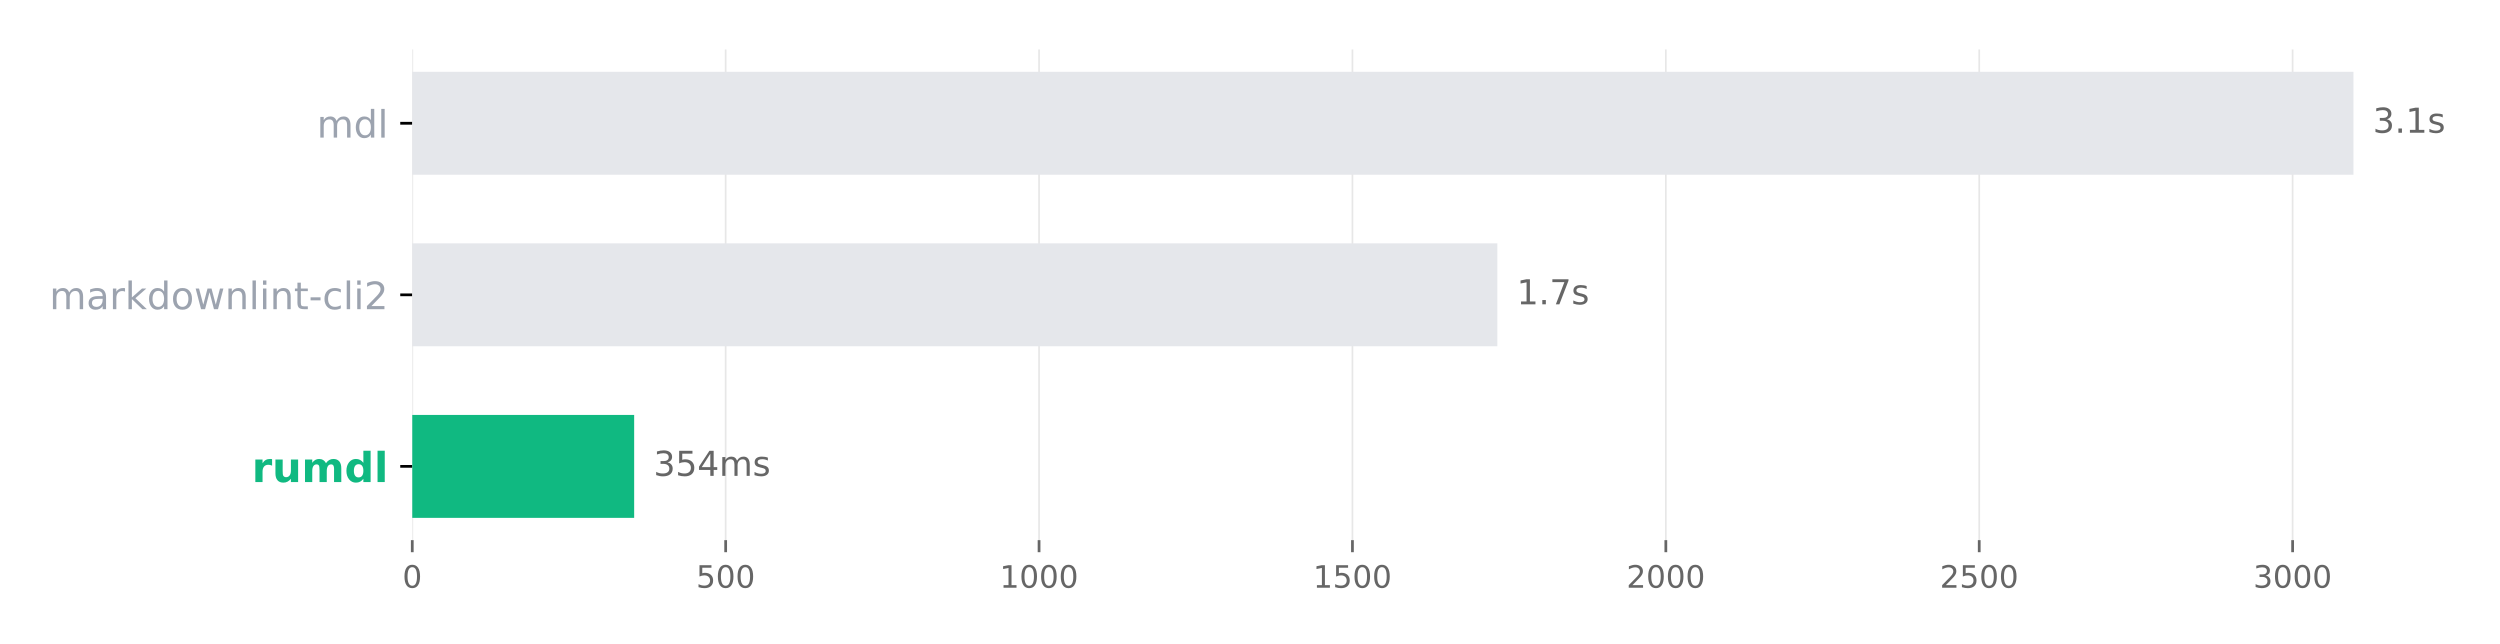
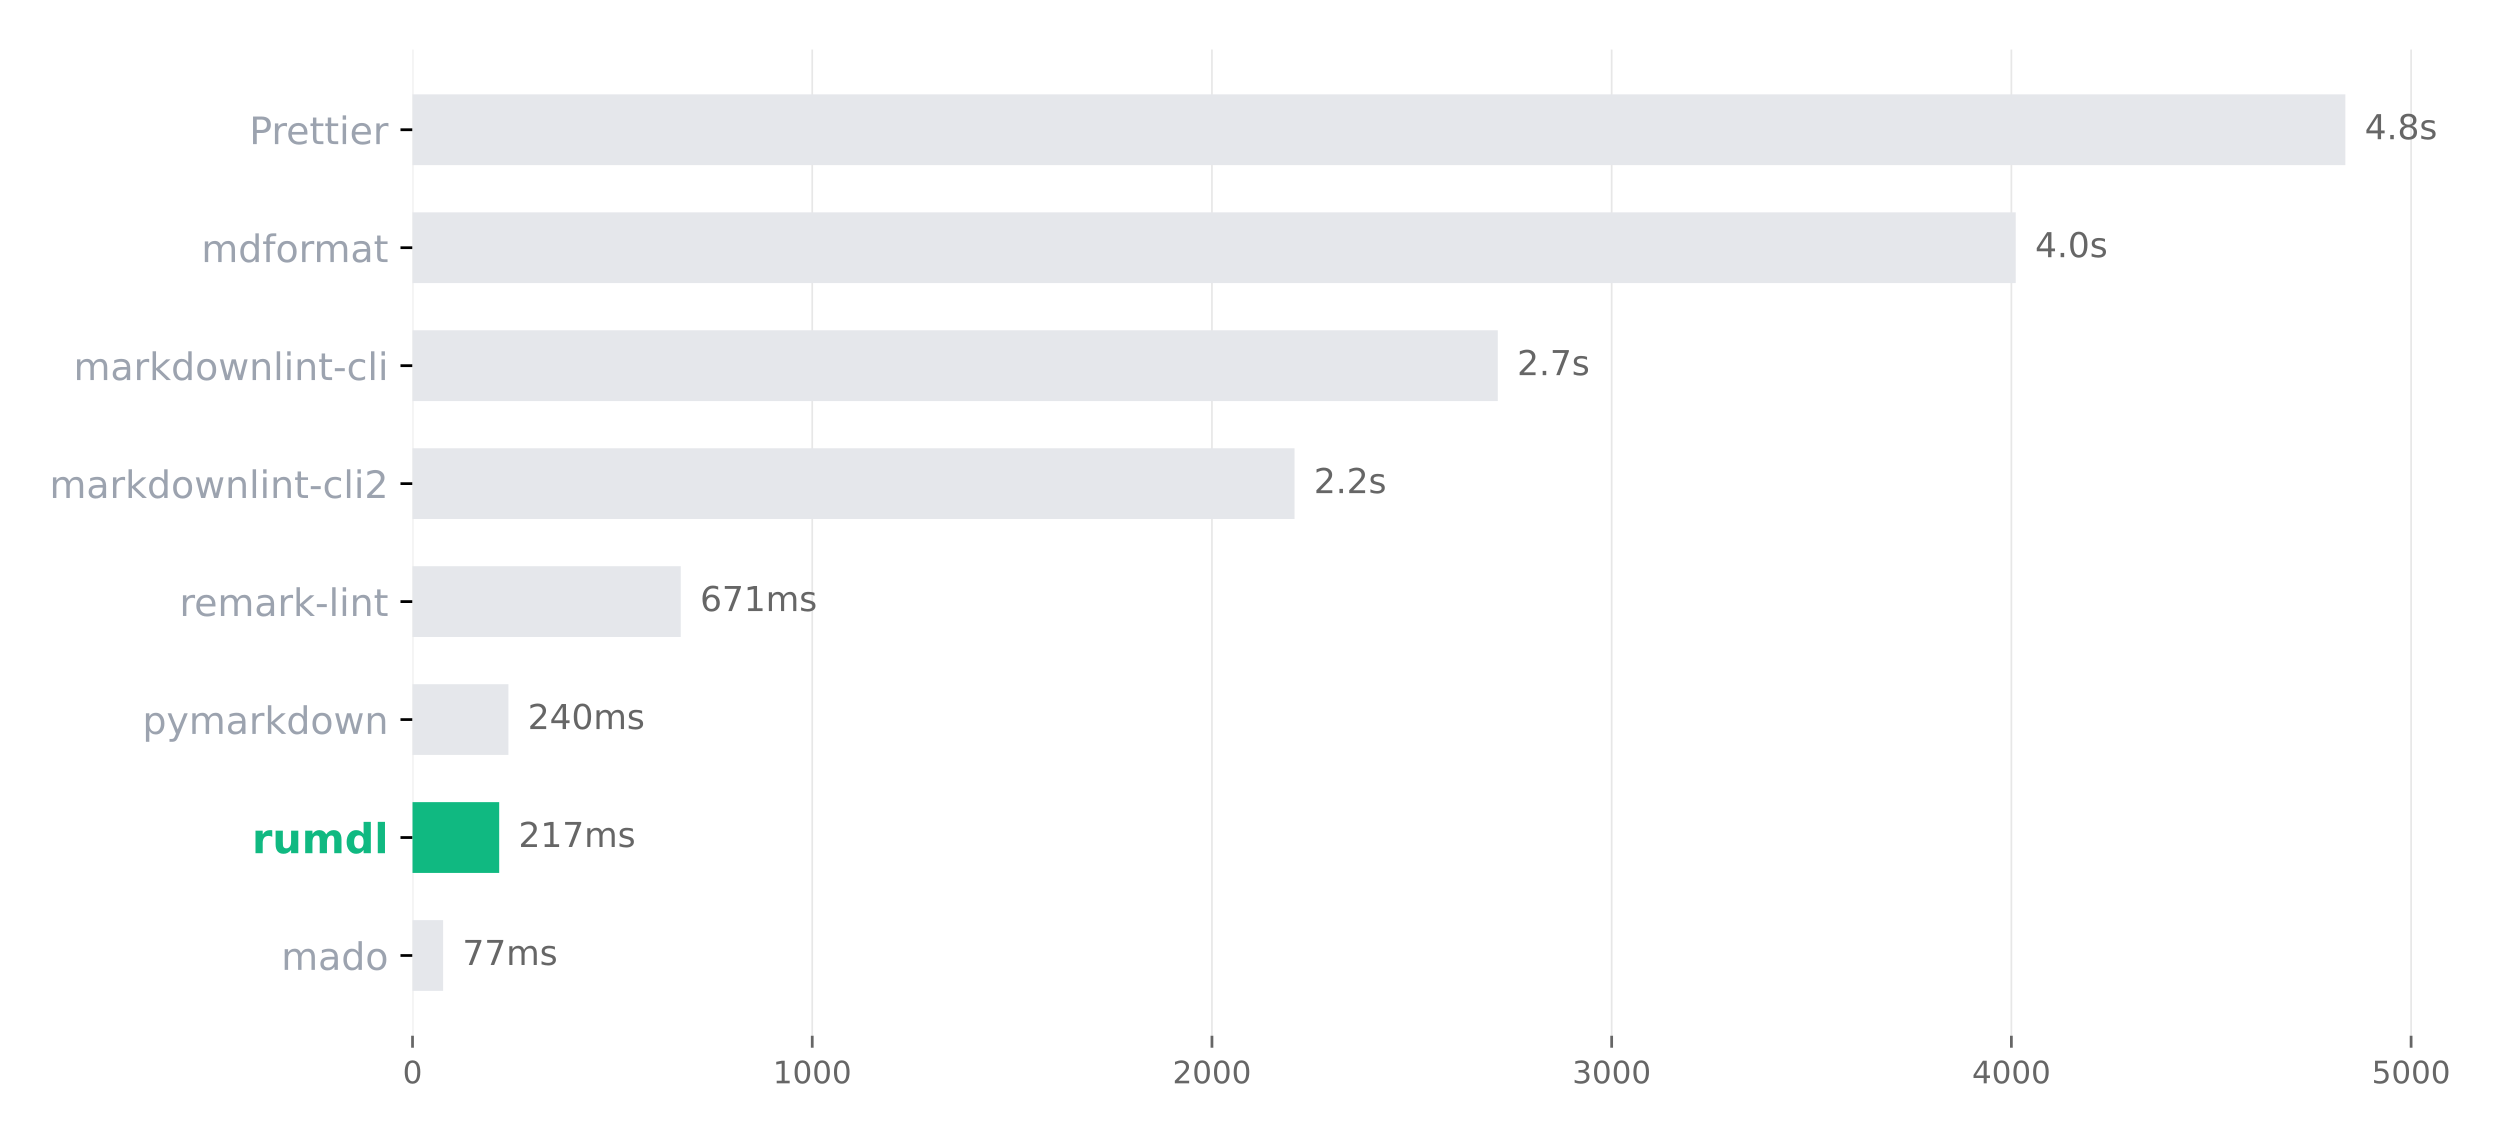
- <svg xmlns="http://www.w3.org/2000/svg" xmlns:xlink="http://www.w3.org/1999/xlink" width="727.381pt" height="187.27pt" viewBox="0 0 727.381 187.27" version="1.1">
+ <svg xmlns="http://www.w3.org/2000/svg" xmlns:xlink="http://www.w3.org/1999/xlink" width="726.937pt" height="331.27pt" viewBox="0 0 726.937 331.27" version="1.1">
  <defs>
    <style type="text/css">*{stroke-linejoin: round; stroke-linecap: butt}</style>
  </defs>
  <g id="figure_1">
    <g id="patch_1">
-       <path d="M 0 187.27 L 727.381 187.27 L 727.381 0 L 0 0 L 0 187.27 z " style="fill: none; opacity: 0" />
+       <path d="M 0 331.27 L 726.937 331.27 L 726.937 0 L 0 0 L 0 331.27 z " style="fill: none; opacity: 0" />
    </g>
    <g id="axes_1">
      <g id="patch_2">
-         <path d="M 119.951 157.16 L 712.981 157.16 L 712.981 14.4 L 119.951 14.4 L 119.951 157.16 z " style="fill: none; opacity: 0" />
+         <path d="M 119.951 301.16 L 710.074 301.16 L 710.074 14.4 L 119.951 14.4 L 119.951 301.16 z " style="fill: none; opacity: 0" />
      </g>
      <g id="matplotlib.axis_1">
        <g id="xtick_1">
          <g id="line2d_1">
-             <path d="M 119.951 157.16 L 119.951 14.4 " clip-path="url(#p48dcf9b8ae)" style="fill: none; stroke: #888888; stroke-opacity: 0.2; stroke-width: 0.5; stroke-linecap: square" />
+             <path d="M 119.951 301.16 L 119.951 14.4 " clip-path="url(#p844816c8a3)" style="fill: none; stroke: #888888; stroke-opacity: 0.2; stroke-width: 0.5; stroke-linecap: square" />
          </g>
          <g id="line2d_2">
            <defs>
-               <path id="mf63458cb56" d="M 0 0 L 0 3.5 " style="stroke: #666666; stroke-width: 0.8" />
+               <path id="mfef1ac55df" d="M 0 0 L 0 3.5 " style="stroke: #666666; stroke-width: 0.8" />
            </defs>
            <g>
-               <use xlink:href="#mf63458cb56" x="119.951" y="157.16" style="fill: #666666; stroke: #666666; stroke-width: 0.8" />
+               <use xlink:href="#mfef1ac55df" x="119.951" y="301.16" style="fill: #666666; stroke: #666666; stroke-width: 0.8" />
            </g>
          </g>
          <g id="text_1">
-             <g style="fill: #666666" transform="translate(117.0883 170.9986) scale(0.09 -0.09)">
+             <g style="fill: #666666" transform="translate(117.0883 314.9986) scale(0.09 -0.09)">
              <defs>
                <path id="DejaVuSans-30" d="M 2034 4250 Q 1547 4250 1301 3770 Q 1056 3291 1056 2328 Q 1056 1369 1301 889 Q 1547 409 2034 409 Q 2525 409 2770 889 Q 3016 1369 3016 2328 Q 3016 3291 2770 3770 Q 2525 4250 2034 4250 z M 2034 4750 Q 2819 4750 3233 4129 Q 3647 3509 3647 2328 Q 3647 1150 3233 529 Q 2819 -91 2034 -91 Q 1250 -91 836 529 Q 422 1150 422 2328 Q 422 3509 836 4129 Q 1250 4750 2034 4750 z " transform="scale(0.015625)" />
              </defs>
              <use xlink:href="#DejaVuSans-30" />
            </g>
          </g>
        </g>
        <g id="xtick_2">
          <g id="line2d_3">
-             <path d="M 211.133 157.16 L 211.133 14.4 " clip-path="url(#p48dcf9b8ae)" style="fill: none; stroke: #888888; stroke-opacity: 0.2; stroke-width: 0.5; stroke-linecap: square" />
+             <path d="M 236.178 301.16 L 236.178 14.4 " clip-path="url(#p844816c8a3)" style="fill: none; stroke: #888888; stroke-opacity: 0.2; stroke-width: 0.5; stroke-linecap: square" />
          </g>
          <g id="line2d_4">
            <g>
-               <use xlink:href="#mf63458cb56" x="211.133" y="157.16" style="fill: #666666; stroke: #666666; stroke-width: 0.8" />
+               <use xlink:href="#mfef1ac55df" x="236.178" y="301.16" style="fill: #666666; stroke: #666666; stroke-width: 0.8" />
            </g>
          </g>
          <g id="text_2">
-             <g style="fill: #666666" transform="translate(202.5436 170.9986) scale(0.09 -0.09)">
-               <defs>
-                 <path id="DejaVuSans-35" d="M 691 4666 L 3169 4666 L 3169 4134 L 1269 4134 L 1269 2991 Q 1406 3038 1543 3061 Q 1681 3084 1819 3084 Q 2600 3084 3056 2656 Q 3513 2228 3513 1497 Q 3513 744 3044 326 Q 2575 -91 1722 -91 Q 1428 -91 1123 -41 Q 819 9 494 109 L 494 744 Q 775 591 1075 516 Q 1375 441 1709 441 Q 2250 441 2565 725 Q 2881 1009 2881 1497 Q 2881 1984 2565 2268 Q 2250 2553 1709 2553 Q 1456 2553 1204 2497 Q 953 2441 691 2322 L 691 4666 z " transform="scale(0.015625)" />
-               </defs>
-               <use xlink:href="#DejaVuSans-35" />
-               <use xlink:href="#DejaVuSans-30" transform="translate(63.62305 0)" />
-               <use xlink:href="#DejaVuSans-30" transform="translate(127.2461 0)" />
-             </g>
-           </g>
-         </g>
-         <g id="xtick_3">
-           <g id="line2d_5">
-             <path d="M 302.315 157.16 L 302.315 14.4 " clip-path="url(#p48dcf9b8ae)" style="fill: none; stroke: #888888; stroke-opacity: 0.2; stroke-width: 0.5; stroke-linecap: square" />
-           </g>
-           <g id="line2d_6">
-             <g>
-               <use xlink:href="#mf63458cb56" x="302.315" y="157.16" style="fill: #666666; stroke: #666666; stroke-width: 0.8" />
-             </g>
-           </g>
-           <g id="text_3">
-             <g style="fill: #666666" transform="translate(290.8621 170.9986) scale(0.09 -0.09)">
+             <g style="fill: #666666" transform="translate(224.7255 314.9986) scale(0.09 -0.09)">
              <defs>
                <path id="DejaVuSans-31" d="M 794 531 L 1825 531 L 1825 4091 L 703 3866 L 703 4441 L 1819 4666 L 2450 4666 L 2450 531 L 3481 531 L 3481 0 L 794 0 L 794 531 z " transform="scale(0.015625)" />
              </defs>
              <use xlink:href="#DejaVuSans-31" />
              <use xlink:href="#DejaVuSans-30" transform="translate(63.62305 0)" />
              <use xlink:href="#DejaVuSans-30" transform="translate(127.2461 0)" />
              <use xlink:href="#DejaVuSans-30" transform="translate(190.8691 0)" />
            </g>
          </g>
        </g>
-         <g id="xtick_4">
-           <g id="line2d_7">
-             <path d="M 393.496 157.16 L 393.496 14.4 " clip-path="url(#p48dcf9b8ae)" style="fill: none; stroke: #888888; stroke-opacity: 0.2; stroke-width: 0.5; stroke-linecap: square" />
-           </g>
-           <g id="line2d_8">
-             <g>
-               <use xlink:href="#mf63458cb56" x="393.496" y="157.16" style="fill: #666666; stroke: #666666; stroke-width: 0.8" />
-             </g>
-           </g>
-           <g id="text_4">
-             <g style="fill: #666666" transform="translate(382.0437 170.9986) scale(0.09 -0.09)">
-               <use xlink:href="#DejaVuSans-31" />
-               <use xlink:href="#DejaVuSans-35" transform="translate(63.62305 0)" />
-               <use xlink:href="#DejaVuSans-30" transform="translate(127.2461 0)" />
-               <use xlink:href="#DejaVuSans-30" transform="translate(190.8691 0)" />
-             </g>
-           </g>
-         </g>
-         <g id="xtick_5">
-           <g id="line2d_9">
-             <path d="M 484.678 157.16 L 484.678 14.4 " clip-path="url(#p48dcf9b8ae)" style="fill: none; stroke: #888888; stroke-opacity: 0.2; stroke-width: 0.5; stroke-linecap: square" />
-           </g>
-           <g id="line2d_10">
-             <g>
-               <use xlink:href="#mf63458cb56" x="484.678" y="157.16" style="fill: #666666; stroke: #666666; stroke-width: 0.8" />
-             </g>
-           </g>
-           <g id="text_5">
-             <g style="fill: #666666" transform="translate(473.2253 170.9986) scale(0.09 -0.09)">
+         <g id="xtick_3">
+           <g id="line2d_5">
+             <path d="M 352.405 301.16 L 352.405 14.4 " clip-path="url(#p844816c8a3)" style="fill: none; stroke: #888888; stroke-opacity: 0.2; stroke-width: 0.5; stroke-linecap: square" />
+           </g>
+           <g id="line2d_6">
+             <g>
+               <use xlink:href="#mfef1ac55df" x="352.405" y="301.16" style="fill: #666666; stroke: #666666; stroke-width: 0.8" />
+             </g>
+           </g>
+           <g id="text_3">
+             <g style="fill: #666666" transform="translate(340.9522 314.9986) scale(0.09 -0.09)">
              <defs>
                <path id="DejaVuSans-32" d="M 1228 531 L 3431 531 L 3431 0 L 469 0 L 469 531 Q 828 903 1448 1529 Q 2069 2156 2228 2338 Q 2531 2678 2651 2914 Q 2772 3150 2772 3378 Q 2772 3750 2511 3984 Q 2250 4219 1831 4219 Q 1534 4219 1204 4116 Q 875 4013 500 3803 L 500 4441 Q 881 4594 1212 4672 Q 1544 4750 1819 4750 Q 2544 4750 2975 4387 Q 3406 4025 3406 3419 Q 3406 3131 3298 2873 Q 3191 2616 2906 2266 Q 2828 2175 2409 1742 Q 1991 1309 1228 531 z " transform="scale(0.015625)" />
              </defs>
              <use xlink:href="#DejaVuSans-32" />
              <use xlink:href="#DejaVuSans-30" transform="translate(63.62305 0)" />
              <use xlink:href="#DejaVuSans-30" transform="translate(127.2461 0)" />
              <use xlink:href="#DejaVuSans-30" transform="translate(190.8691 0)" />
            </g>
          </g>
        </g>
-         <g id="xtick_6">
-           <g id="line2d_11">
-             <path d="M 575.859 157.16 L 575.859 14.4 " clip-path="url(#p48dcf9b8ae)" style="fill: none; stroke: #888888; stroke-opacity: 0.2; stroke-width: 0.5; stroke-linecap: square" />
-           </g>
-           <g id="line2d_12">
-             <g>
-               <use xlink:href="#mf63458cb56" x="575.859" y="157.16" style="fill: #666666; stroke: #666666; stroke-width: 0.8" />
-             </g>
-           </g>
-           <g id="text_6">
-             <g style="fill: #666666" transform="translate(564.4069 170.9986) scale(0.09 -0.09)">
-               <use xlink:href="#DejaVuSans-32" />
-               <use xlink:href="#DejaVuSans-35" transform="translate(63.62305 0)" />
-               <use xlink:href="#DejaVuSans-30" transform="translate(127.2461 0)" />
-               <use xlink:href="#DejaVuSans-30" transform="translate(190.8691 0)" />
-             </g>
-           </g>
-         </g>
-         <g id="xtick_7">
-           <g id="line2d_13">
-             <path d="M 667.041 157.16 L 667.041 14.4 " clip-path="url(#p48dcf9b8ae)" style="fill: none; stroke: #888888; stroke-opacity: 0.2; stroke-width: 0.5; stroke-linecap: square" />
-           </g>
-           <g id="line2d_14">
-             <g>
-               <use xlink:href="#mf63458cb56" x="667.041" y="157.16" style="fill: #666666; stroke: #666666; stroke-width: 0.8" />
-             </g>
-           </g>
-           <g id="text_7">
-             <g style="fill: #666666" transform="translate(655.5885 170.9986) scale(0.09 -0.09)">
+         <g id="xtick_4">
+           <g id="line2d_7">
+             <path d="M 468.631 301.16 L 468.631 14.4 " clip-path="url(#p844816c8a3)" style="fill: none; stroke: #888888; stroke-opacity: 0.2; stroke-width: 0.5; stroke-linecap: square" />
+           </g>
+           <g id="line2d_8">
+             <g>
+               <use xlink:href="#mfef1ac55df" x="468.631" y="301.16" style="fill: #666666; stroke: #666666; stroke-width: 0.8" />
+             </g>
+           </g>
+           <g id="text_4">
+             <g style="fill: #666666" transform="translate(457.1788 314.9986) scale(0.09 -0.09)">
              <defs>
                <path id="DejaVuSans-33" d="M 2597 2516 Q 3050 2419 3304 2112 Q 3559 1806 3559 1356 Q 3559 666 3084 287 Q 2609 -91 1734 -91 Q 1441 -91 1130 -33 Q 819 25 488 141 L 488 750 Q 750 597 1062 519 Q 1375 441 1716 441 Q 2309 441 2620 675 Q 2931 909 2931 1356 Q 2931 1769 2642 2001 Q 2353 2234 1838 2234 L 1294 2234 L 1294 2753 L 1863 2753 Q 2328 2753 2575 2939 Q 2822 3125 2822 3475 Q 2822 3834 2567 4026 Q 2313 4219 1838 4219 Q 1578 4219 1281 4162 Q 984 4106 628 3988 L 628 4550 Q 988 4650 1302 4700 Q 1616 4750 1894 4750 Q 2613 4750 3031 4423 Q 3450 4097 3450 3541 Q 3450 3153 3228 2886 Q 3006 2619 2597 2516 z " transform="scale(0.015625)" />
              </defs>
              <use xlink:href="#DejaVuSans-33" />
              <use xlink:href="#DejaVuSans-30" transform="translate(63.62305 0)" />
              <use xlink:href="#DejaVuSans-30" transform="translate(127.2461 0)" />
              <use xlink:href="#DejaVuSans-30" transform="translate(190.8691 0)" />
            </g>
          </g>
        </g>
+         <g id="xtick_5">
+           <g id="line2d_9">
+             <path d="M 584.858 301.16 L 584.858 14.4 " clip-path="url(#p844816c8a3)" style="fill: none; stroke: #888888; stroke-opacity: 0.2; stroke-width: 0.5; stroke-linecap: square" />
+           </g>
+           <g id="line2d_10">
+             <g>
+               <use xlink:href="#mfef1ac55df" x="584.858" y="301.16" style="fill: #666666; stroke: #666666; stroke-width: 0.8" />
+             </g>
+           </g>
+           <g id="text_5">
+             <g style="fill: #666666" transform="translate(573.4055 314.9986) scale(0.09 -0.09)">
+               <defs>
+                 <path id="DejaVuSans-34" d="M 2419 4116 L 825 1625 L 2419 1625 L 2419 4116 z M 2253 4666 L 3047 4666 L 3047 1625 L 3713 1625 L 3713 1100 L 3047 1100 L 3047 0 L 2419 0 L 2419 1100 L 313 1100 L 313 1709 L 2253 4666 z " transform="scale(0.015625)" />
+               </defs>
+               <use xlink:href="#DejaVuSans-34" />
+               <use xlink:href="#DejaVuSans-30" transform="translate(63.62305 0)" />
+               <use xlink:href="#DejaVuSans-30" transform="translate(127.2461 0)" />
+               <use xlink:href="#DejaVuSans-30" transform="translate(190.8691 0)" />
+             </g>
+           </g>
+         </g>
+         <g id="xtick_6">
+           <g id="line2d_11">
+             <path d="M 701.085 301.16 L 701.085 14.4 " clip-path="url(#p844816c8a3)" style="fill: none; stroke: #888888; stroke-opacity: 0.2; stroke-width: 0.5; stroke-linecap: square" />
+           </g>
+           <g id="line2d_12">
+             <g>
+               <use xlink:href="#mfef1ac55df" x="701.085" y="301.16" style="fill: #666666; stroke: #666666; stroke-width: 0.8" />
+             </g>
+           </g>
+           <g id="text_6">
+             <g style="fill: #666666" transform="translate(689.6321 314.9986) scale(0.09 -0.09)">
+               <defs>
+                 <path id="DejaVuSans-35" d="M 691 4666 L 3169 4666 L 3169 4134 L 1269 4134 L 1269 2991 Q 1406 3038 1543 3061 Q 1681 3084 1819 3084 Q 2600 3084 3056 2656 Q 3513 2228 3513 1497 Q 3513 744 3044 326 Q 2575 -91 1722 -91 Q 1428 -91 1123 -41 Q 819 9 494 109 L 494 744 Q 775 591 1075 516 Q 1375 441 1709 441 Q 2250 441 2565 725 Q 2881 1009 2881 1497 Q 2881 1984 2565 2268 Q 2250 2553 1709 2553 Q 1456 2553 1204 2497 Q 953 2441 691 2322 L 691 4666 z " transform="scale(0.015625)" />
+               </defs>
+               <use xlink:href="#DejaVuSans-35" />
+               <use xlink:href="#DejaVuSans-30" transform="translate(63.62305 0)" />
+               <use xlink:href="#DejaVuSans-30" transform="translate(127.2461 0)" />
+               <use xlink:href="#DejaVuSans-30" transform="translate(190.8691 0)" />
+             </g>
+           </g>
+         </g>
      </g>
      <g id="matplotlib.axis_2">
        <g id="ytick_1">
-           <g id="line2d_15">
+           <g id="line2d_13">
            <defs>
-               <path id="mb2a47774b6" d="M 0 0 L -3.5 0 " style="stroke: #000000; stroke-width: 0.8" />
+               <path id="md61e88a257" d="M 0 0 L -3.5 0 " style="stroke: #000000; stroke-width: 0.8" />
            </defs>
            <g>
-               <use xlink:href="#mb2a47774b6" x="119.951" y="135.696" style="stroke: #000000; stroke-width: 0.8" />
+               <use xlink:href="#md61e88a257" x="119.951" y="277.835" style="stroke: #000000; stroke-width: 0.8" />
+             </g>
+           </g>
+           <g id="text_7">
+             <g style="fill: #9ca3af" transform="translate(81.78187 282.0142) scale(0.11 -0.11)">
+               <defs>
+                 <path id="DejaVuSans-6d" d="M 3328 2828 Q 3544 3216 3844 3400 Q 4144 3584 4550 3584 Q 5097 3584 5394 3201 Q 5691 2819 5691 2113 L 5691 0 L 5113 0 L 5113 2094 Q 5113 2597 4934 2840 Q 4756 3084 4391 3084 Q 3944 3084 3684 2787 Q 3425 2491 3425 1978 L 3425 0 L 2847 0 L 2847 2094 Q 2847 2600 2669 2842 Q 2491 3084 2119 3084 Q 1678 3084 1418 2786 Q 1159 2488 1159 1978 L 1159 0 L 581 0 L 581 3500 L 1159 3500 L 1159 2956 Q 1356 3278 1631 3431 Q 1906 3584 2284 3584 Q 2666 3584 2933 3390 Q 3200 3197 3328 2828 z " transform="scale(0.015625)" />
+                 <path id="DejaVuSans-61" d="M 2194 1759 Q 1497 1759 1228 1600 Q 959 1441 959 1056 Q 959 750 1161 570 Q 1363 391 1709 391 Q 2188 391 2477 730 Q 2766 1069 2766 1631 L 2766 1759 L 2194 1759 z M 3341 1997 L 3341 0 L 2766 0 L 2766 531 Q 2569 213 2275 61 Q 1981 -91 1556 -91 Q 1019 -91 701 211 Q 384 513 384 1019 Q 384 1609 779 1909 Q 1175 2209 1959 2209 L 2766 2209 L 2766 2266 Q 2766 2663 2505 2880 Q 2244 3097 1772 3097 Q 1472 3097 1187 3025 Q 903 2953 641 2809 L 641 3341 Q 956 3463 1253 3523 Q 1550 3584 1831 3584 Q 2591 3584 2966 3190 Q 3341 2797 3341 1997 z " transform="scale(0.015625)" />
+                 <path id="DejaVuSans-64" d="M 2906 2969 L 2906 4863 L 3481 4863 L 3481 0 L 2906 0 L 2906 525 Q 2725 213 2448 61 Q 2172 -91 1784 -91 Q 1150 -91 751 415 Q 353 922 353 1747 Q 353 2572 751 3078 Q 1150 3584 1784 3584 Q 2172 3584 2448 3432 Q 2725 3281 2906 2969 z M 947 1747 Q 947 1113 1208 752 Q 1469 391 1925 391 Q 2381 391 2643 752 Q 2906 1113 2906 1747 Q 2906 2381 2643 2742 Q 2381 3103 1925 3103 Q 1469 3103 1208 2742 Q 947 2381 947 1747 z " transform="scale(0.015625)" />
+                 <path id="DejaVuSans-6f" d="M 1959 3097 Q 1497 3097 1228 2736 Q 959 2375 959 1747 Q 959 1119 1226 758 Q 1494 397 1959 397 Q 2419 397 2687 759 Q 2956 1122 2956 1747 Q 2956 2369 2687 2733 Q 2419 3097 1959 3097 z M 1959 3584 Q 2709 3584 3137 3096 Q 3566 2609 3566 1747 Q 3566 888 3137 398 Q 2709 -91 1959 -91 Q 1206 -91 779 398 Q 353 888 353 1747 Q 353 2609 779 3096 Q 1206 3584 1959 3584 z " transform="scale(0.015625)" />
+               </defs>
+               <use xlink:href="#DejaVuSans-6d" />
+               <use xlink:href="#DejaVuSans-61" transform="translate(97.41211 0)" />
+               <use xlink:href="#DejaVuSans-64" transform="translate(158.6914 0)" />
+               <use xlink:href="#DejaVuSans-6f" transform="translate(222.168 0)" />
+             </g>
+           </g>
+         </g>
+         <g id="ytick_2">
+           <g id="line2d_14">
+             <g>
+               <use xlink:href="#md61e88a257" x="119.951" y="243.534" style="stroke: #000000; stroke-width: 0.8" />
            </g>
          </g>
          <g id="text_8">
-             <g style="fill: #10b981" transform="translate(73.28391 140.2551) scale(0.12 -0.12)">
+             <g style="fill: #10b981" transform="translate(73.28391 248.0927) scale(0.12 -0.12)">
              <defs>
                <path id="DejaVuSans-Bold-72" d="M 3138 2547 Q 2991 2616 2845 2648 Q 2700 2681 2553 2681 Q 2122 2681 1889 2404 Q 1656 2128 1656 1613 L 1656 0 L 538 0 L 538 3500 L 1656 3500 L 1656 2925 Q 1872 3269 2151 3426 Q 2431 3584 2822 3584 Q 2878 3584 2943 3579 Q 3009 3575 3134 3559 L 3138 2547 z " transform="scale(0.015625)" />
                <path id="DejaVuSans-Bold-75" d="M 500 1363 L 500 3500 L 1625 3500 L 1625 3150 Q 1625 2866 1622 2436 Q 1619 2006 1619 1863 Q 1619 1441 1641 1255 Q 1663 1069 1716 984 Q 1784 875 1895 815 Q 2006 756 2150 756 Q 2500 756 2700 1025 Q 2900 1294 2900 1772 L 2900 3500 L 4019 3500 L 4019 0 L 2900 0 L 2900 506 Q 2647 200 2364 54 Q 2081 -91 1741 -91 Q 1134 -91 817 281 Q 500 653 500 1363 z " transform="scale(0.015625)" />
                <path id="DejaVuSans-Bold-6d" d="M 3781 2919 Q 3994 3244 4286 3414 Q 4578 3584 4928 3584 Q 5531 3584 5847 3212 Q 6163 2841 6163 2131 L 6163 0 L 5038 0 L 5038 1825 Q 5041 1866 5042 1909 Q 5044 1953 5044 2034 Q 5044 2406 4934 2573 Q 4825 2741 4581 2741 Q 4263 2741 4089 2478 Q 3916 2216 3909 1719 L 3909 0 L 2784 0 L 2784 1825 Q 2784 2406 2684 2573 Q 2584 2741 2328 2741 Q 2006 2741 1831 2477 Q 1656 2213 1656 1722 L 1656 0 L 531 0 L 531 3500 L 1656 3500 L 1656 2988 Q 1863 3284 2130 3434 Q 2397 3584 2719 3584 Q 3081 3584 3359 3409 Q 3638 3234 3781 2919 z " transform="scale(0.015625)" />
                <path id="DejaVuSans-Bold-64" d="M 2919 2988 L 2919 4863 L 4044 4863 L 4044 0 L 2919 0 L 2919 506 Q 2688 197 2409 53 Q 2131 -91 1766 -91 Q 1119 -91 703 423 Q 288 938 288 1747 Q 288 2556 703 3070 Q 1119 3584 1766 3584 Q 2128 3584 2408 3439 Q 2688 3294 2919 2988 z M 2181 722 Q 2541 722 2730 984 Q 2919 1247 2919 1747 Q 2919 2247 2730 2509 Q 2541 2772 2181 2772 Q 1825 2772 1636 2509 Q 1447 2247 1447 1747 Q 1447 1247 1636 984 Q 1825 722 2181 722 z " transform="scale(0.015625)" />
                <path id="DejaVuSans-Bold-6c" d="M 538 4863 L 1656 4863 L 1656 0 L 538 0 L 538 4863 z " transform="scale(0.015625)" />
              </defs>
              <use xlink:href="#DejaVuSans-Bold-72" />
              <use xlink:href="#DejaVuSans-Bold-75" transform="translate(49.31641 0)" />
              <use xlink:href="#DejaVuSans-Bold-6d" transform="translate(120.5078 0)" />
              <use xlink:href="#DejaVuSans-Bold-64" transform="translate(224.707 0)" />
              <use xlink:href="#DejaVuSans-Bold-6c" transform="translate(296.2891 0)" />
            </g>
          </g>
        </g>
-         <g id="ytick_2">
-           <g id="line2d_16">
-             <g>
-               <use xlink:href="#mb2a47774b6" x="119.951" y="85.78" style="stroke: #000000; stroke-width: 0.8" />
+         <g id="ytick_3">
+           <g id="line2d_15">
+             <g>
+               <use xlink:href="#md61e88a257" x="119.951" y="209.232" style="stroke: #000000; stroke-width: 0.8" />
            </g>
          </g>
          <g id="text_9">
-             <g style="fill: #9ca3af" transform="translate(14.4 89.95914) scale(0.11 -0.11)">
-               <defs>
-                 <path id="DejaVuSans-6d" d="M 3328 2828 Q 3544 3216 3844 3400 Q 4144 3584 4550 3584 Q 5097 3584 5394 3201 Q 5691 2819 5691 2113 L 5691 0 L 5113 0 L 5113 2094 Q 5113 2597 4934 2840 Q 4756 3084 4391 3084 Q 3944 3084 3684 2787 Q 3425 2491 3425 1978 L 3425 0 L 2847 0 L 2847 2094 Q 2847 2600 2669 2842 Q 2491 3084 2119 3084 Q 1678 3084 1418 2786 Q 1159 2488 1159 1978 L 1159 0 L 581 0 L 581 3500 L 1159 3500 L 1159 2956 Q 1356 3278 1631 3431 Q 1906 3584 2284 3584 Q 2666 3584 2933 3390 Q 3200 3197 3328 2828 z " transform="scale(0.015625)" />
-                 <path id="DejaVuSans-61" d="M 2194 1759 Q 1497 1759 1228 1600 Q 959 1441 959 1056 Q 959 750 1161 570 Q 1363 391 1709 391 Q 2188 391 2477 730 Q 2766 1069 2766 1631 L 2766 1759 L 2194 1759 z M 3341 1997 L 3341 0 L 2766 0 L 2766 531 Q 2569 213 2275 61 Q 1981 -91 1556 -91 Q 1019 -91 701 211 Q 384 513 384 1019 Q 384 1609 779 1909 Q 1175 2209 1959 2209 L 2766 2209 L 2766 2266 Q 2766 2663 2505 2880 Q 2244 3097 1772 3097 Q 1472 3097 1187 3025 Q 903 2953 641 2809 L 641 3341 Q 956 3463 1253 3523 Q 1550 3584 1831 3584 Q 2591 3584 2966 3190 Q 3341 2797 3341 1997 z " transform="scale(0.015625)" />
+             <g style="fill: #9ca3af" transform="translate(41.42906 213.4113) scale(0.11 -0.11)">
+               <defs>
+                 <path id="DejaVuSans-70" d="M 1159 525 L 1159 -1331 L 581 -1331 L 581 3500 L 1159 3500 L 1159 2969 Q 1341 3281 1617 3432 Q 1894 3584 2278 3584 Q 2916 3584 3314 3078 Q 3713 2572 3713 1747 Q 3713 922 3314 415 Q 2916 -91 2278 -91 Q 1894 -91 1617 61 Q 1341 213 1159 525 z M 3116 1747 Q 3116 2381 2855 2742 Q 2594 3103 2138 3103 Q 1681 3103 1420 2742 Q 1159 2381 1159 1747 Q 1159 1113 1420 752 Q 1681 391 2138 391 Q 2594 391 2855 752 Q 3116 1113 3116 1747 z " transform="scale(0.015625)" />
+                 <path id="DejaVuSans-79" d="M 2059 -325 Q 1816 -950 1584 -1140 Q 1353 -1331 966 -1331 L 506 -1331 L 506 -850 L 844 -850 Q 1081 -850 1212 -737 Q 1344 -625 1503 -206 L 1606 56 L 191 3500 L 800 3500 L 1894 763 L 2988 3500 L 3597 3500 L 2059 -325 z " transform="scale(0.015625)" />
                <path id="DejaVuSans-72" d="M 2631 2963 Q 2534 3019 2420 3045 Q 2306 3072 2169 3072 Q 1681 3072 1420 2755 Q 1159 2438 1159 1844 L 1159 0 L 581 0 L 581 3500 L 1159 3500 L 1159 2956 Q 1341 3275 1631 3429 Q 1922 3584 2338 3584 Q 2397 3584 2469 3576 Q 2541 3569 2628 3553 L 2631 2963 z " transform="scale(0.015625)" />
                <path id="DejaVuSans-6b" d="M 581 4863 L 1159 4863 L 1159 1991 L 2875 3500 L 3609 3500 L 1753 1863 L 3688 0 L 2938 0 L 1159 1709 L 1159 0 L 581 0 L 581 4863 z " transform="scale(0.015625)" />
-                 <path id="DejaVuSans-64" d="M 2906 2969 L 2906 4863 L 3481 4863 L 3481 0 L 2906 0 L 2906 525 Q 2725 213 2448 61 Q 2172 -91 1784 -91 Q 1150 -91 751 415 Q 353 922 353 1747 Q 353 2572 751 3078 Q 1150 3584 1784 3584 Q 2172 3584 2448 3432 Q 2725 3281 2906 2969 z M 947 1747 Q 947 1113 1208 752 Q 1469 391 1925 391 Q 2381 391 2643 752 Q 2906 1113 2906 1747 Q 2906 2381 2643 2742 Q 2381 3103 1925 3103 Q 1469 3103 1208 2742 Q 947 2381 947 1747 z " transform="scale(0.015625)" />
-                 <path id="DejaVuSans-6f" d="M 1959 3097 Q 1497 3097 1228 2736 Q 959 2375 959 1747 Q 959 1119 1226 758 Q 1494 397 1959 397 Q 2419 397 2687 759 Q 2956 1122 2956 1747 Q 2956 2369 2687 2733 Q 2419 3097 1959 3097 z M 1959 3584 Q 2709 3584 3137 3096 Q 3566 2609 3566 1747 Q 3566 888 3137 398 Q 2709 -91 1959 -91 Q 1206 -91 779 398 Q 353 888 353 1747 Q 353 2609 779 3096 Q 1206 3584 1959 3584 z " transform="scale(0.015625)" />
                <path id="DejaVuSans-77" d="M 269 3500 L 844 3500 L 1563 769 L 2278 3500 L 2956 3500 L 3675 769 L 4391 3500 L 4966 3500 L 4050 0 L 3372 0 L 2619 2869 L 1863 0 L 1184 0 L 269 3500 z " transform="scale(0.015625)" />
                <path id="DejaVuSans-6e" d="M 3513 2113 L 3513 0 L 2938 0 L 2938 2094 Q 2938 2591 2744 2837 Q 2550 3084 2163 3084 Q 1697 3084 1428 2787 Q 1159 2491 1159 1978 L 1159 0 L 581 0 L 581 3500 L 1159 3500 L 1159 2956 Q 1366 3272 1645 3428 Q 1925 3584 2291 3584 Q 2894 3584 3203 3211 Q 3513 2838 3513 2113 z " transform="scale(0.015625)" />
+               </defs>
+               <use xlink:href="#DejaVuSans-70" />
+               <use xlink:href="#DejaVuSans-79" transform="translate(63.47656 0)" />
+               <use xlink:href="#DejaVuSans-6d" transform="translate(122.6562 0)" />
+               <use xlink:href="#DejaVuSans-61" transform="translate(220.0684 0)" />
+               <use xlink:href="#DejaVuSans-72" transform="translate(281.3477 0)" />
+               <use xlink:href="#DejaVuSans-6b" transform="translate(322.4609 0)" />
+               <use xlink:href="#DejaVuSans-64" transform="translate(380.3711 0)" />
+               <use xlink:href="#DejaVuSans-6f" transform="translate(443.8477 0)" />
+               <use xlink:href="#DejaVuSans-77" transform="translate(505.0293 0)" />
+               <use xlink:href="#DejaVuSans-6e" transform="translate(586.8164 0)" />
+             </g>
+           </g>
+         </g>
+         <g id="ytick_4">
+           <g id="line2d_16">
+             <g>
+               <use xlink:href="#md61e88a257" x="119.951" y="174.931" style="stroke: #000000; stroke-width: 0.8" />
+             </g>
+           </g>
+           <g id="text_10">
+             <g style="fill: #9ca3af" transform="translate(52.19703 179.1099) scale(0.11 -0.11)">
+               <defs>
+                 <path id="DejaVuSans-65" d="M 3597 1894 L 3597 1613 L 953 1613 Q 991 1019 1311 708 Q 1631 397 2203 397 Q 2534 397 2845 478 Q 3156 559 3463 722 L 3463 178 Q 3153 47 2828 -22 Q 2503 -91 2169 -91 Q 1331 -91 842 396 Q 353 884 353 1716 Q 353 2575 817 3079 Q 1281 3584 2069 3584 Q 2775 3584 3186 3129 Q 3597 2675 3597 1894 z M 3022 2063 Q 3016 2534 2758 2815 Q 2500 3097 2075 3097 Q 1594 3097 1305 2825 Q 1016 2553 972 2059 L 3022 2063 z " transform="scale(0.015625)" />
+                 <path id="DejaVuSans-2d" d="M 313 2009 L 1997 2009 L 1997 1497 L 313 1497 L 313 2009 z " transform="scale(0.015625)" />
                <path id="DejaVuSans-6c" d="M 603 4863 L 1178 4863 L 1178 0 L 603 0 L 603 4863 z " transform="scale(0.015625)" />
                <path id="DejaVuSans-69" d="M 603 3500 L 1178 3500 L 1178 0 L 603 0 L 603 3500 z M 603 4863 L 1178 4863 L 1178 4134 L 603 4134 L 603 4863 z " transform="scale(0.015625)" />
                <path id="DejaVuSans-74" d="M 1172 4494 L 1172 3500 L 2356 3500 L 2356 3053 L 1172 3053 L 1172 1153 Q 1172 725 1289 603 Q 1406 481 1766 481 L 2356 481 L 2356 0 L 1766 0 Q 1100 0 847 248 Q 594 497 594 1153 L 594 3053 L 172 3053 L 172 3500 L 594 3500 L 594 4494 L 1172 4494 z " transform="scale(0.015625)" />
-                 <path id="DejaVuSans-2d" d="M 313 2009 L 1997 2009 L 1997 1497 L 313 1497 L 313 2009 z " transform="scale(0.015625)" />
+               </defs>
+               <use xlink:href="#DejaVuSans-72" />
+               <use xlink:href="#DejaVuSans-65" transform="translate(38.86328 0)" />
+               <use xlink:href="#DejaVuSans-6d" transform="translate(100.3867 0)" />
+               <use xlink:href="#DejaVuSans-61" transform="translate(197.7988 0)" />
+               <use xlink:href="#DejaVuSans-72" transform="translate(259.0781 0)" />
+               <use xlink:href="#DejaVuSans-6b" transform="translate(300.1914 0)" />
+               <use xlink:href="#DejaVuSans-2d" transform="translate(358.1016 0)" />
+               <use xlink:href="#DejaVuSans-6c" transform="translate(394.1855 0)" />
+               <use xlink:href="#DejaVuSans-69" transform="translate(421.9688 0)" />
+               <use xlink:href="#DejaVuSans-6e" transform="translate(449.752 0)" />
+               <use xlink:href="#DejaVuSans-74" transform="translate(513.1309 0)" />
+             </g>
+           </g>
+         </g>
+         <g id="ytick_5">
+           <g id="line2d_17">
+             <g>
+               <use xlink:href="#md61e88a257" x="119.951" y="140.629" style="stroke: #000000; stroke-width: 0.8" />
+             </g>
+           </g>
+           <g id="text_11">
+             <g style="fill: #9ca3af" transform="translate(14.4 144.8084) scale(0.11 -0.11)">
+               <defs>
                <path id="DejaVuSans-63" d="M 3122 3366 L 3122 2828 Q 2878 2963 2633 3030 Q 2388 3097 2138 3097 Q 1578 3097 1268 2742 Q 959 2388 959 1747 Q 959 1106 1268 751 Q 1578 397 2138 397 Q 2388 397 2633 464 Q 2878 531 3122 666 L 3122 134 Q 2881 22 2623 -34 Q 2366 -91 2075 -91 Q 1284 -91 818 406 Q 353 903 353 1747 Q 353 2603 823 3093 Q 1294 3584 2113 3584 Q 2378 3584 2631 3529 Q 2884 3475 3122 3366 z " transform="scale(0.015625)" />
              </defs>
              <use xlink:href="#DejaVuSans-6d" />
              <use xlink:href="#DejaVuSans-61" transform="translate(97.41211 0)" />
              <use xlink:href="#DejaVuSans-72" transform="translate(158.6914 0)" />
              <use xlink:href="#DejaVuSans-6b" transform="translate(199.8047 0)" />
              <use xlink:href="#DejaVuSans-64" transform="translate(257.7148 0)" />
              <use xlink:href="#DejaVuSans-6f" transform="translate(321.1914 0)" />
              <use xlink:href="#DejaVuSans-77" transform="translate(382.373 0)" />
              <use xlink:href="#DejaVuSans-6e" transform="translate(464.1602 0)" />
              <use xlink:href="#DejaVuSans-6c" transform="translate(527.5391 0)" />
              <use xlink:href="#DejaVuSans-69" transform="translate(555.3223 0)" />
              <use xlink:href="#DejaVuSans-6e" transform="translate(583.1055 0)" />
              <use xlink:href="#DejaVuSans-74" transform="translate(646.4844 0)" />
              <use xlink:href="#DejaVuSans-2d" transform="translate(685.6934 0)" />
              <use xlink:href="#DejaVuSans-63" transform="translate(721.7773 0)" />
              <use xlink:href="#DejaVuSans-6c" transform="translate(776.7578 0)" />
              <use xlink:href="#DejaVuSans-69" transform="translate(804.541 0)" />
              <use xlink:href="#DejaVuSans-32" transform="translate(832.3242 0)" />
            </g>
          </g>
        </g>
-         <g id="ytick_3">
-           <g id="line2d_17">
-             <g>
-               <use xlink:href="#mb2a47774b6" x="119.951" y="35.864" style="stroke: #000000; stroke-width: 0.8" />
-             </g>
-           </g>
-           <g id="text_10">
-             <g style="fill: #9ca3af" transform="translate(92.1975 40.04306) scale(0.11 -0.11)">
+         <g id="ytick_6">
+           <g id="line2d_18">
+             <g>
+               <use xlink:href="#md61e88a257" x="119.951" y="106.328" style="stroke: #000000; stroke-width: 0.8" />
+             </g>
+           </g>
+           <g id="text_12">
+             <g style="fill: #9ca3af" transform="translate(21.39875 110.507) scale(0.11 -0.11)">
+               <use xlink:href="#DejaVuSans-6d" />
+               <use xlink:href="#DejaVuSans-61" transform="translate(97.41211 0)" />
+               <use xlink:href="#DejaVuSans-72" transform="translate(158.6914 0)" />
+               <use xlink:href="#DejaVuSans-6b" transform="translate(199.8047 0)" />
+               <use xlink:href="#DejaVuSans-64" transform="translate(257.7148 0)" />
+               <use xlink:href="#DejaVuSans-6f" transform="translate(321.1914 0)" />
+               <use xlink:href="#DejaVuSans-77" transform="translate(382.373 0)" />
+               <use xlink:href="#DejaVuSans-6e" transform="translate(464.1602 0)" />
+               <use xlink:href="#DejaVuSans-6c" transform="translate(527.5391 0)" />
+               <use xlink:href="#DejaVuSans-69" transform="translate(555.3223 0)" />
+               <use xlink:href="#DejaVuSans-6e" transform="translate(583.1055 0)" />
+               <use xlink:href="#DejaVuSans-74" transform="translate(646.4844 0)" />
+               <use xlink:href="#DejaVuSans-2d" transform="translate(685.6934 0)" />
+               <use xlink:href="#DejaVuSans-63" transform="translate(721.7773 0)" />
+               <use xlink:href="#DejaVuSans-6c" transform="translate(776.7578 0)" />
+               <use xlink:href="#DejaVuSans-69" transform="translate(804.541 0)" />
+             </g>
+           </g>
+         </g>
+         <g id="ytick_7">
+           <g id="line2d_19">
+             <g>
+               <use xlink:href="#md61e88a257" x="119.951" y="72.026" style="stroke: #000000; stroke-width: 0.8" />
+             </g>
+           </g>
+           <g id="text_13">
+             <g style="fill: #9ca3af" transform="translate(58.55297 76.20555) scale(0.11 -0.11)">
+               <defs>
+                 <path id="DejaVuSans-66" d="M 2375 4863 L 2375 4384 L 1825 4384 Q 1516 4384 1395 4259 Q 1275 4134 1275 3809 L 1275 3500 L 2222 3500 L 2222 3053 L 1275 3053 L 1275 0 L 697 0 L 697 3053 L 147 3053 L 147 3500 L 697 3500 L 697 3744 Q 697 4328 969 4595 Q 1241 4863 1831 4863 L 2375 4863 z " transform="scale(0.015625)" />
+               </defs>
              <use xlink:href="#DejaVuSans-6d" />
              <use xlink:href="#DejaVuSans-64" transform="translate(97.41211 0)" />
-               <use xlink:href="#DejaVuSans-6c" transform="translate(160.8887 0)" />
+               <use xlink:href="#DejaVuSans-66" transform="translate(160.8887 0)" />
+               <use xlink:href="#DejaVuSans-6f" transform="translate(196.0938 0)" />
+               <use xlink:href="#DejaVuSans-72" transform="translate(257.2754 0)" />
+               <use xlink:href="#DejaVuSans-6d" transform="translate(296.6387 0)" />
+               <use xlink:href="#DejaVuSans-61" transform="translate(394.0508 0)" />
+               <use xlink:href="#DejaVuSans-74" transform="translate(455.3301 0)" />
+             </g>
+           </g>
+         </g>
+         <g id="ytick_8">
+           <g id="line2d_20">
+             <g>
+               <use xlink:href="#md61e88a257" x="119.951" y="37.725" style="stroke: #000000; stroke-width: 0.8" />
+             </g>
+           </g>
+           <g id="text_14">
+             <g style="fill: #9ca3af" transform="translate(72.49719 41.90412) scale(0.11 -0.11)">
+               <defs>
+                 <path id="DejaVuSans-50" d="M 1259 4147 L 1259 2394 L 2053 2394 Q 2494 2394 2734 2622 Q 2975 2850 2975 3272 Q 2975 3691 2734 3919 Q 2494 4147 2053 4147 L 1259 4147 z M 628 4666 L 2053 4666 Q 2838 4666 3239 4311 Q 3641 3956 3641 3272 Q 3641 2581 3239 2228 Q 2838 1875 2053 1875 L 1259 1875 L 1259 0 L 628 0 L 628 4666 z " transform="scale(0.015625)" />
+               </defs>
+               <use xlink:href="#DejaVuSans-50" />
+               <use xlink:href="#DejaVuSans-72" transform="translate(58.55273 0)" />
+               <use xlink:href="#DejaVuSans-65" transform="translate(97.41602 0)" />
+               <use xlink:href="#DejaVuSans-74" transform="translate(158.9395 0)" />
+               <use xlink:href="#DejaVuSans-74" transform="translate(198.1484 0)" />
+               <use xlink:href="#DejaVuSans-69" transform="translate(237.3574 0)" />
+               <use xlink:href="#DejaVuSans-65" transform="translate(265.1406 0)" />
+               <use xlink:href="#DejaVuSans-72" transform="translate(326.6641 0)" />
            </g>
          </g>
        </g>
      </g>
      <g id="patch_3">
-         <path d="M 119.951 150.671 L 184.51 150.671 L 184.51 120.721 L 119.951 120.721 z " clip-path="url(#p48dcf9b8ae)" style="fill: #10b981" />
+         <path d="M 119.951 288.125 L 128.847 288.125 L 128.847 267.545 L 119.951 267.545 z " clip-path="url(#p844816c8a3)" style="fill: #e5e7eb" />
      </g>
      <g id="patch_4">
-         <path d="M 119.951 100.755 L 435.657 100.755 L 435.657 70.805 L 119.951 70.805 z " clip-path="url(#p48dcf9b8ae)" style="fill: #e5e7eb" />
+         <path d="M 119.951 253.824 L 145.151 253.824 L 145.151 233.243 L 119.951 233.243 z " clip-path="url(#p844816c8a3)" style="fill: #10b981" />
      </g>
      <g id="patch_5">
-         <path d="M 119.951 50.839 L 684.742 50.839 L 684.742 20.889 L 119.951 20.889 z " clip-path="url(#p48dcf9b8ae)" style="fill: #e5e7eb" />
-       </g>
-       <g id="text_11">
-         <g style="fill: #666666" transform="translate(190.1581 138.4555) scale(0.1 -0.1)">
+         <path d="M 119.951 219.523 L 147.833 219.523 L 147.833 198.942 L 119.951 198.942 z " clip-path="url(#p844816c8a3)" style="fill: #e5e7eb" />
+       </g>
+       <g id="patch_6">
+         <path d="M 119.951 185.221 L 197.95 185.221 L 197.95 164.64 L 119.951 164.64 z " clip-path="url(#p844816c8a3)" style="fill: #e5e7eb" />
+       </g>
+       <g id="patch_7">
+         <path d="M 119.951 150.92 L 376.419 150.92 L 376.419 130.339 L 119.951 130.339 z " clip-path="url(#p844816c8a3)" style="fill: #e5e7eb" />
+       </g>
+       <g id="patch_8">
+         <path d="M 119.951 116.618 L 435.521 116.618 L 435.521 96.037 L 119.951 96.037 z " clip-path="url(#p844816c8a3)" style="fill: #e5e7eb" />
+       </g>
+       <g id="patch_9">
+         <path d="M 119.951 82.317 L 586.125 82.317 L 586.125 61.736 L 119.951 61.736 z " clip-path="url(#p844816c8a3)" style="fill: #e5e7eb" />
+       </g>
+       <g id="patch_10">
+         <path d="M 119.951 48.015 L 681.972 48.015 L 681.972 27.435 L 119.951 27.435 z " clip-path="url(#p844816c8a3)" style="fill: #e5e7eb" />
+       </g>
+       <g id="text_15">
+         <g style="fill: #666666" transform="translate(134.4675 280.5944) scale(0.1 -0.1)">
          <defs>
-             <path id="DejaVuSans-34" d="M 2419 4116 L 825 1625 L 2419 1625 L 2419 4116 z M 2253 4666 L 3047 4666 L 3047 1625 L 3713 1625 L 3713 1100 L 3047 1100 L 3047 0 L 2419 0 L 2419 1100 L 313 1100 L 313 1709 L 2253 4666 z " transform="scale(0.015625)" />
+             <path id="DejaVuSans-37" d="M 525 4666 L 3525 4666 L 3525 4397 L 1831 0 L 1172 0 L 2766 4134 L 525 4134 L 525 4666 z " transform="scale(0.015625)" />
            <path id="DejaVuSans-73" d="M 2834 3397 L 2834 2853 Q 2591 2978 2328 3040 Q 2066 3103 1784 3103 Q 1356 3103 1142 2972 Q 928 2841 928 2578 Q 928 2378 1081 2264 Q 1234 2150 1697 2047 L 1894 2003 Q 2506 1872 2764 1633 Q 3022 1394 3022 966 Q 3022 478 2636 193 Q 2250 -91 1575 -91 Q 1294 -91 989 -36 Q 684 19 347 128 L 347 722 Q 666 556 975 473 Q 1284 391 1588 391 Q 1994 391 2212 530 Q 2431 669 2431 922 Q 2431 1156 2273 1281 Q 2116 1406 1581 1522 L 1381 1569 Q 847 1681 609 1914 Q 372 2147 372 2553 Q 372 3047 722 3315 Q 1072 3584 1716 3584 Q 2034 3584 2315 3537 Q 2597 3491 2834 3397 z " transform="scale(0.015625)" />
          </defs>
-           <use xlink:href="#DejaVuSans-33" />
-           <use xlink:href="#DejaVuSans-35" transform="translate(63.62305 0)" />
-           <use xlink:href="#DejaVuSans-34" transform="translate(127.2461 0)" />
+           <use xlink:href="#DejaVuSans-37" />
+           <use xlink:href="#DejaVuSans-37" transform="translate(63.62305 0)" />
+           <use xlink:href="#DejaVuSans-6d" transform="translate(127.2461 0)" />
+           <use xlink:href="#DejaVuSans-73" transform="translate(224.6582 0)" />
+         </g>
+       </g>
+       <g id="text_16">
+         <g style="fill: #666666" transform="translate(150.7716 246.293) scale(0.1 -0.1)">
+           <use xlink:href="#DejaVuSans-32" />
+           <use xlink:href="#DejaVuSans-31" transform="translate(63.62305 0)" />
+           <use xlink:href="#DejaVuSans-37" transform="translate(127.2461 0)" />
          <use xlink:href="#DejaVuSans-6d" transform="translate(190.8691 0)" />
          <use xlink:href="#DejaVuSans-73" transform="translate(288.2812 0)" />
        </g>
      </g>
-       <g id="text_12">
-         <g style="fill: #666666" transform="translate(441.3049 88.53938) scale(0.1 -0.1)">
+       <g id="text_17">
+         <g style="fill: #666666" transform="translate(153.4528 211.9915) scale(0.1 -0.1)">
+           <use xlink:href="#DejaVuSans-32" />
+           <use xlink:href="#DejaVuSans-34" transform="translate(63.62305 0)" />
+           <use xlink:href="#DejaVuSans-30" transform="translate(127.2461 0)" />
+           <use xlink:href="#DejaVuSans-6d" transform="translate(190.8691 0)" />
+           <use xlink:href="#DejaVuSans-73" transform="translate(288.2812 0)" />
+         </g>
+       </g>
+       <g id="text_18">
+         <g style="fill: #666666" transform="translate(203.5704 177.6901) scale(0.1 -0.1)">
+           <defs>
+             <path id="DejaVuSans-36" d="M 2113 2584 Q 1688 2584 1439 2293 Q 1191 2003 1191 1497 Q 1191 994 1439 701 Q 1688 409 2113 409 Q 2538 409 2786 701 Q 3034 994 3034 1497 Q 3034 2003 2786 2293 Q 2538 2584 2113 2584 z M 3366 4563 L 3366 3988 Q 3128 4100 2886 4159 Q 2644 4219 2406 4219 Q 1781 4219 1451 3797 Q 1122 3375 1075 2522 Q 1259 2794 1537 2939 Q 1816 3084 2150 3084 Q 2853 3084 3261 2657 Q 3669 2231 3669 1497 Q 3669 778 3244 343 Q 2819 -91 2113 -91 Q 1303 -91 875 529 Q 447 1150 447 2328 Q 447 3434 972 4092 Q 1497 4750 2381 4750 Q 2619 4750 2861 4703 Q 3103 4656 3366 4563 z " transform="scale(0.015625)" />
+           </defs>
+           <use xlink:href="#DejaVuSans-36" />
+           <use xlink:href="#DejaVuSans-37" transform="translate(63.62305 0)" />
+           <use xlink:href="#DejaVuSans-31" transform="translate(127.2461 0)" />
+           <use xlink:href="#DejaVuSans-6d" transform="translate(190.8691 0)" />
+           <use xlink:href="#DejaVuSans-73" transform="translate(288.2812 0)" />
+         </g>
+       </g>
+       <g id="text_19">
+         <g style="fill: #666666" transform="translate(382.0388 143.3887) scale(0.1 -0.1)">
          <defs>
            <path id="DejaVuSans-2e" d="M 684 794 L 1344 794 L 1344 0 L 684 0 L 684 794 z " transform="scale(0.015625)" />
-             <path id="DejaVuSans-37" d="M 525 4666 L 3525 4666 L 3525 4397 L 1831 0 L 1172 0 L 2766 4134 L 525 4134 L 525 4666 z " transform="scale(0.015625)" />
          </defs>
-           <use xlink:href="#DejaVuSans-31" />
+           <use xlink:href="#DejaVuSans-32" />
+           <use xlink:href="#DejaVuSans-2e" transform="translate(63.62305 0)" />
+           <use xlink:href="#DejaVuSans-32" transform="translate(95.41016 0)" />
+           <use xlink:href="#DejaVuSans-73" transform="translate(159.0332 0)" />
+         </g>
+       </g>
+       <g id="text_20">
+         <g style="fill: #666666" transform="translate(441.1412 109.0872) scale(0.1 -0.1)">
+           <use xlink:href="#DejaVuSans-32" />
          <use xlink:href="#DejaVuSans-2e" transform="translate(63.62305 0)" />
          <use xlink:href="#DejaVuSans-37" transform="translate(95.41016 0)" />
          <use xlink:href="#DejaVuSans-73" transform="translate(159.0332 0)" />
        </g>
      </g>
-       <g id="text_13">
-         <g style="fill: #666666" transform="translate(690.3898 38.62329) scale(0.1 -0.1)">
-           <use xlink:href="#DejaVuSans-33" />
+       <g id="text_21">
+         <g style="fill: #666666" transform="translate(591.7456 74.78579) scale(0.1 -0.1)">
+           <use xlink:href="#DejaVuSans-34" />
          <use xlink:href="#DejaVuSans-2e" transform="translate(63.62305 0)" />
-           <use xlink:href="#DejaVuSans-31" transform="translate(95.41016 0)" />
+           <use xlink:href="#DejaVuSans-30" transform="translate(95.41016 0)" />
+           <use xlink:href="#DejaVuSans-73" transform="translate(159.0332 0)" />
+         </g>
+       </g>
+       <g id="text_22">
+         <g style="fill: #666666" transform="translate(687.5927 40.48435) scale(0.1 -0.1)">
+           <defs>
+             <path id="DejaVuSans-38" d="M 2034 2216 Q 1584 2216 1326 1975 Q 1069 1734 1069 1313 Q 1069 891 1326 650 Q 1584 409 2034 409 Q 2484 409 2743 651 Q 3003 894 3003 1313 Q 3003 1734 2745 1975 Q 2488 2216 2034 2216 z M 1403 2484 Q 997 2584 770 2862 Q 544 3141 544 3541 Q 544 4100 942 4425 Q 1341 4750 2034 4750 Q 2731 4750 3128 4425 Q 3525 4100 3525 3541 Q 3525 3141 3298 2862 Q 3072 2584 2669 2484 Q 3125 2378 3379 2068 Q 3634 1759 3634 1313 Q 3634 634 3220 271 Q 2806 -91 2034 -91 Q 1263 -91 848 271 Q 434 634 434 1313 Q 434 1759 690 2068 Q 947 2378 1403 2484 z M 1172 3481 Q 1172 3119 1398 2916 Q 1625 2713 2034 2713 Q 2441 2713 2670 2916 Q 2900 3119 2900 3481 Q 2900 3844 2670 4047 Q 2441 4250 2034 4250 Q 1625 4250 1398 4047 Q 1172 3844 1172 3481 z " transform="scale(0.015625)" />
+           </defs>
+           <use xlink:href="#DejaVuSans-34" />
+           <use xlink:href="#DejaVuSans-2e" transform="translate(63.62305 0)" />
+           <use xlink:href="#DejaVuSans-38" transform="translate(95.41016 0)" />
          <use xlink:href="#DejaVuSans-73" transform="translate(159.0332 0)" />
        </g>
      </g>
    </g>
  </g>
  <defs>
-     <clipPath id="p48dcf9b8ae">
-       <rect x="119.951" y="14.4" width="593.03" height="142.76" />
+     <clipPath id="p844816c8a3">
+       <rect x="119.951" y="14.4" width="590.122" height="286.76" />
    </clipPath>
  </defs>
</svg>
